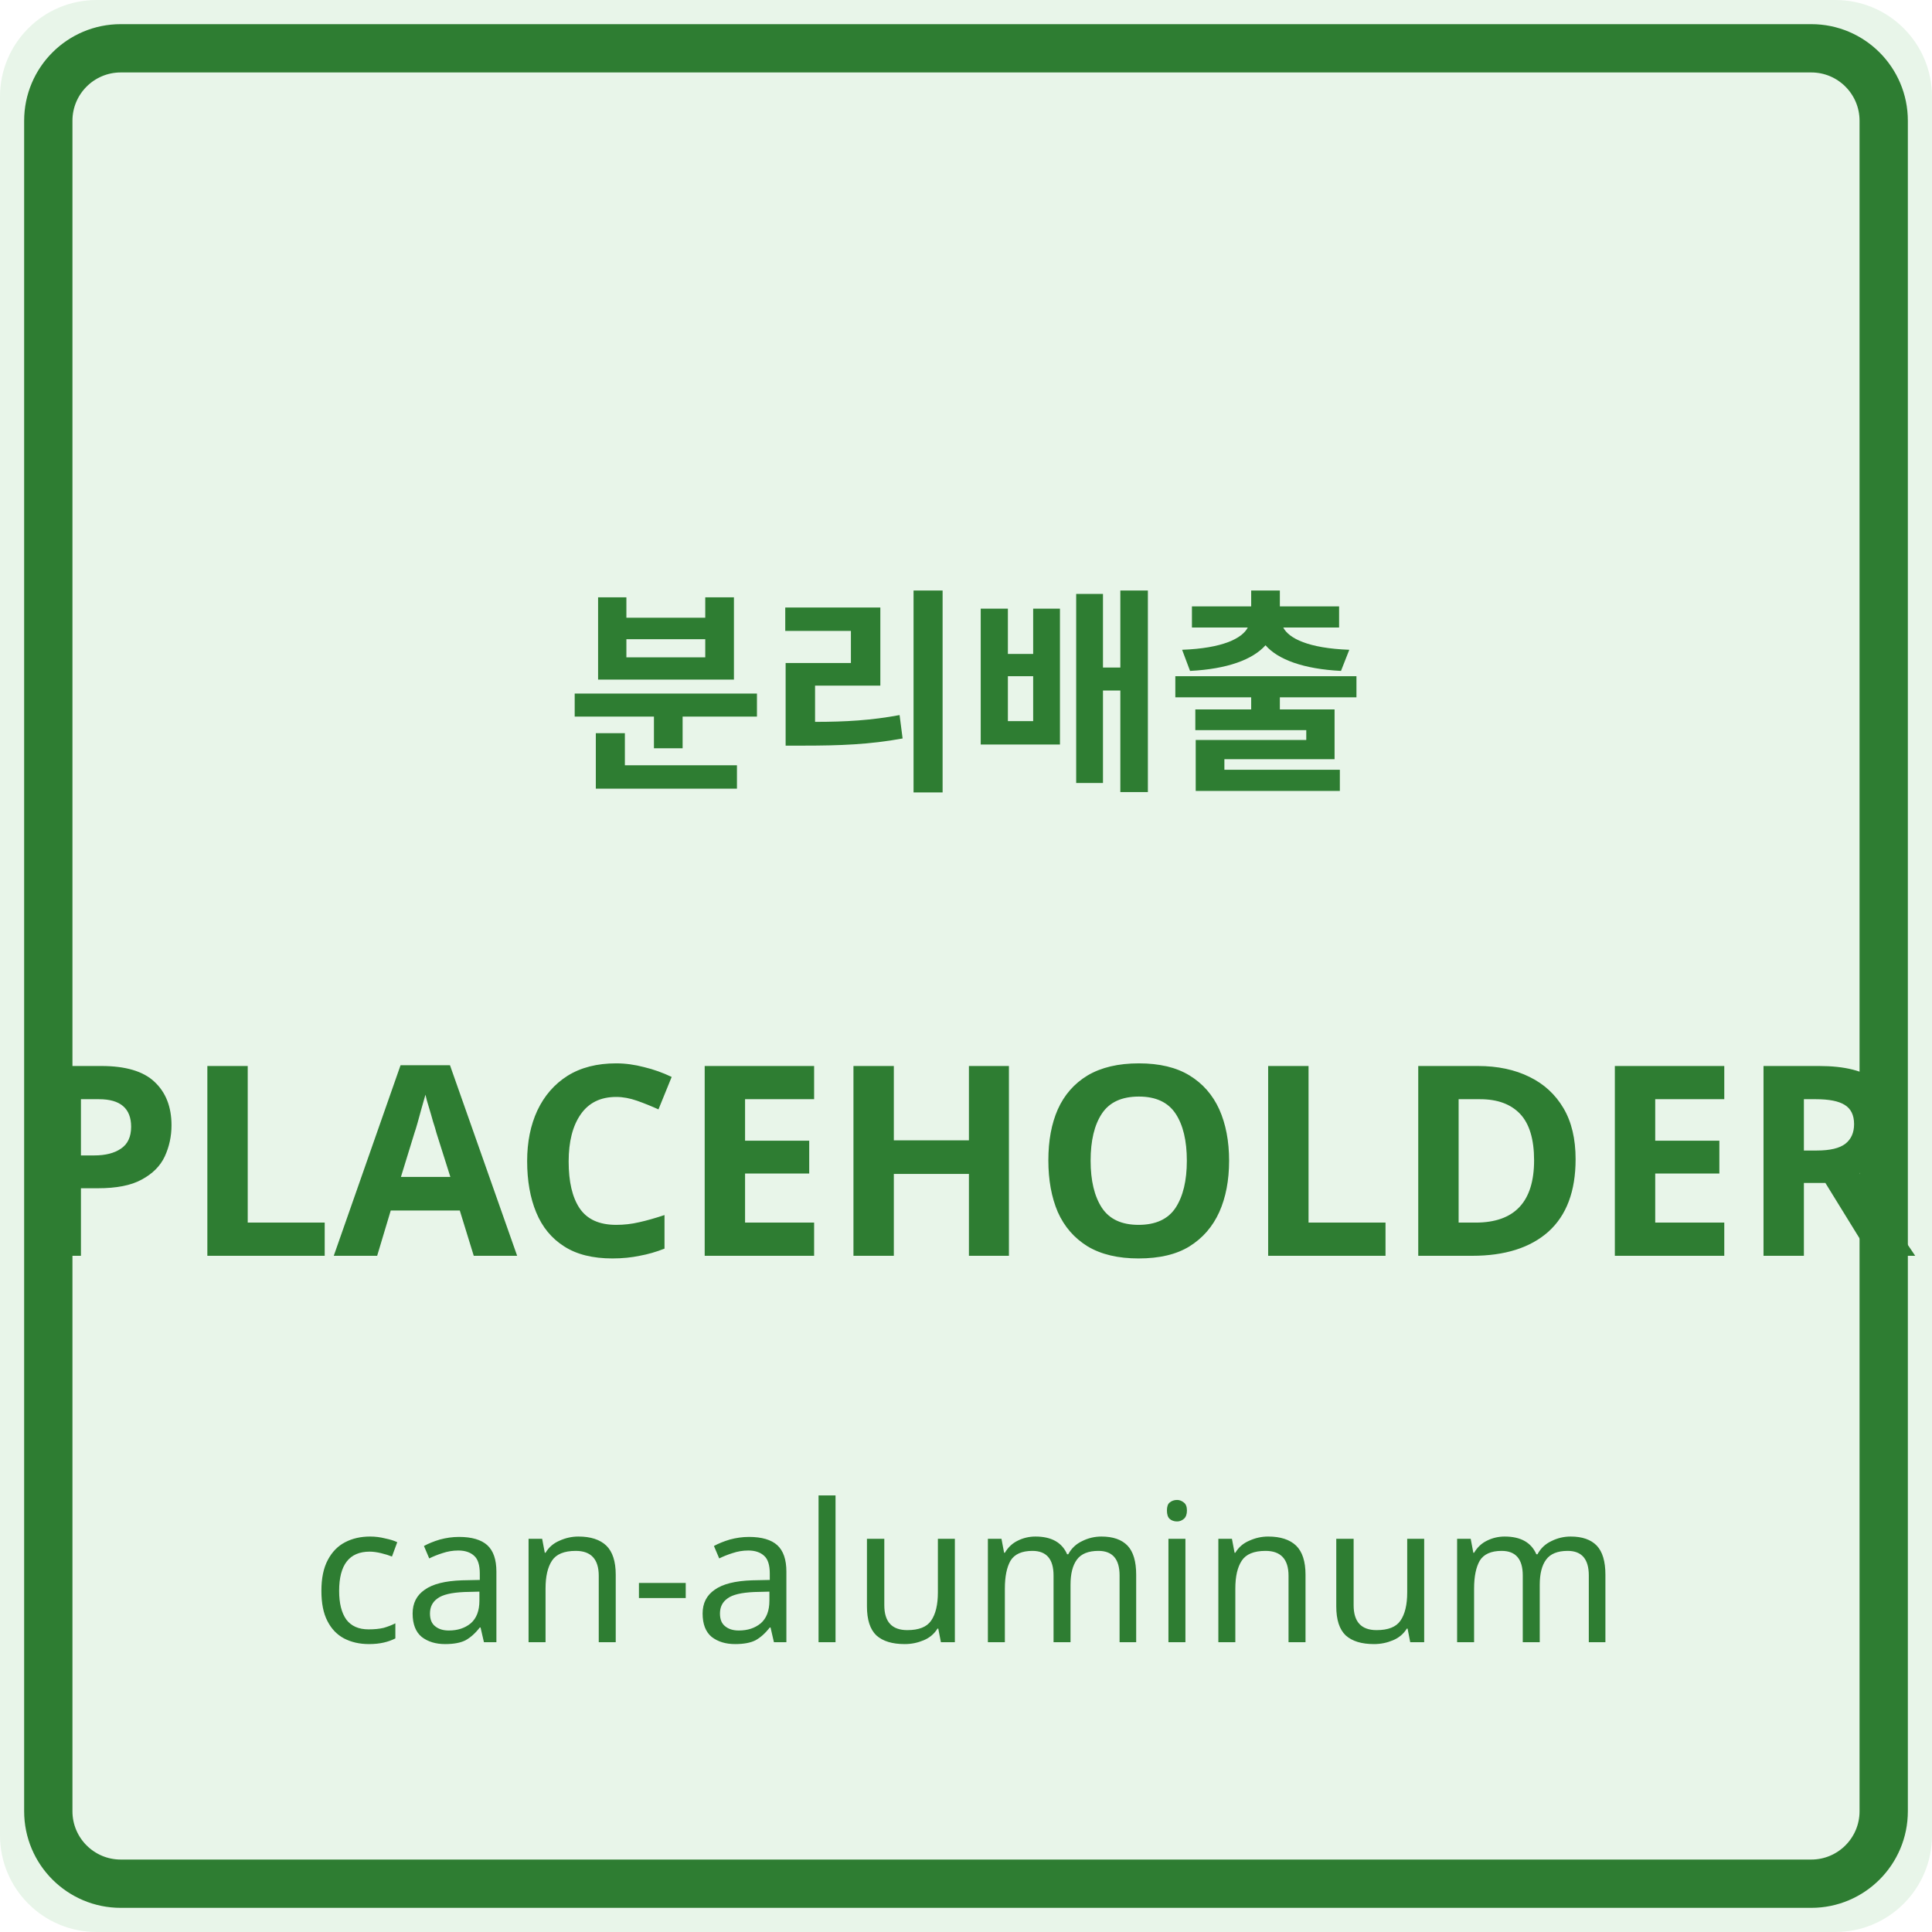
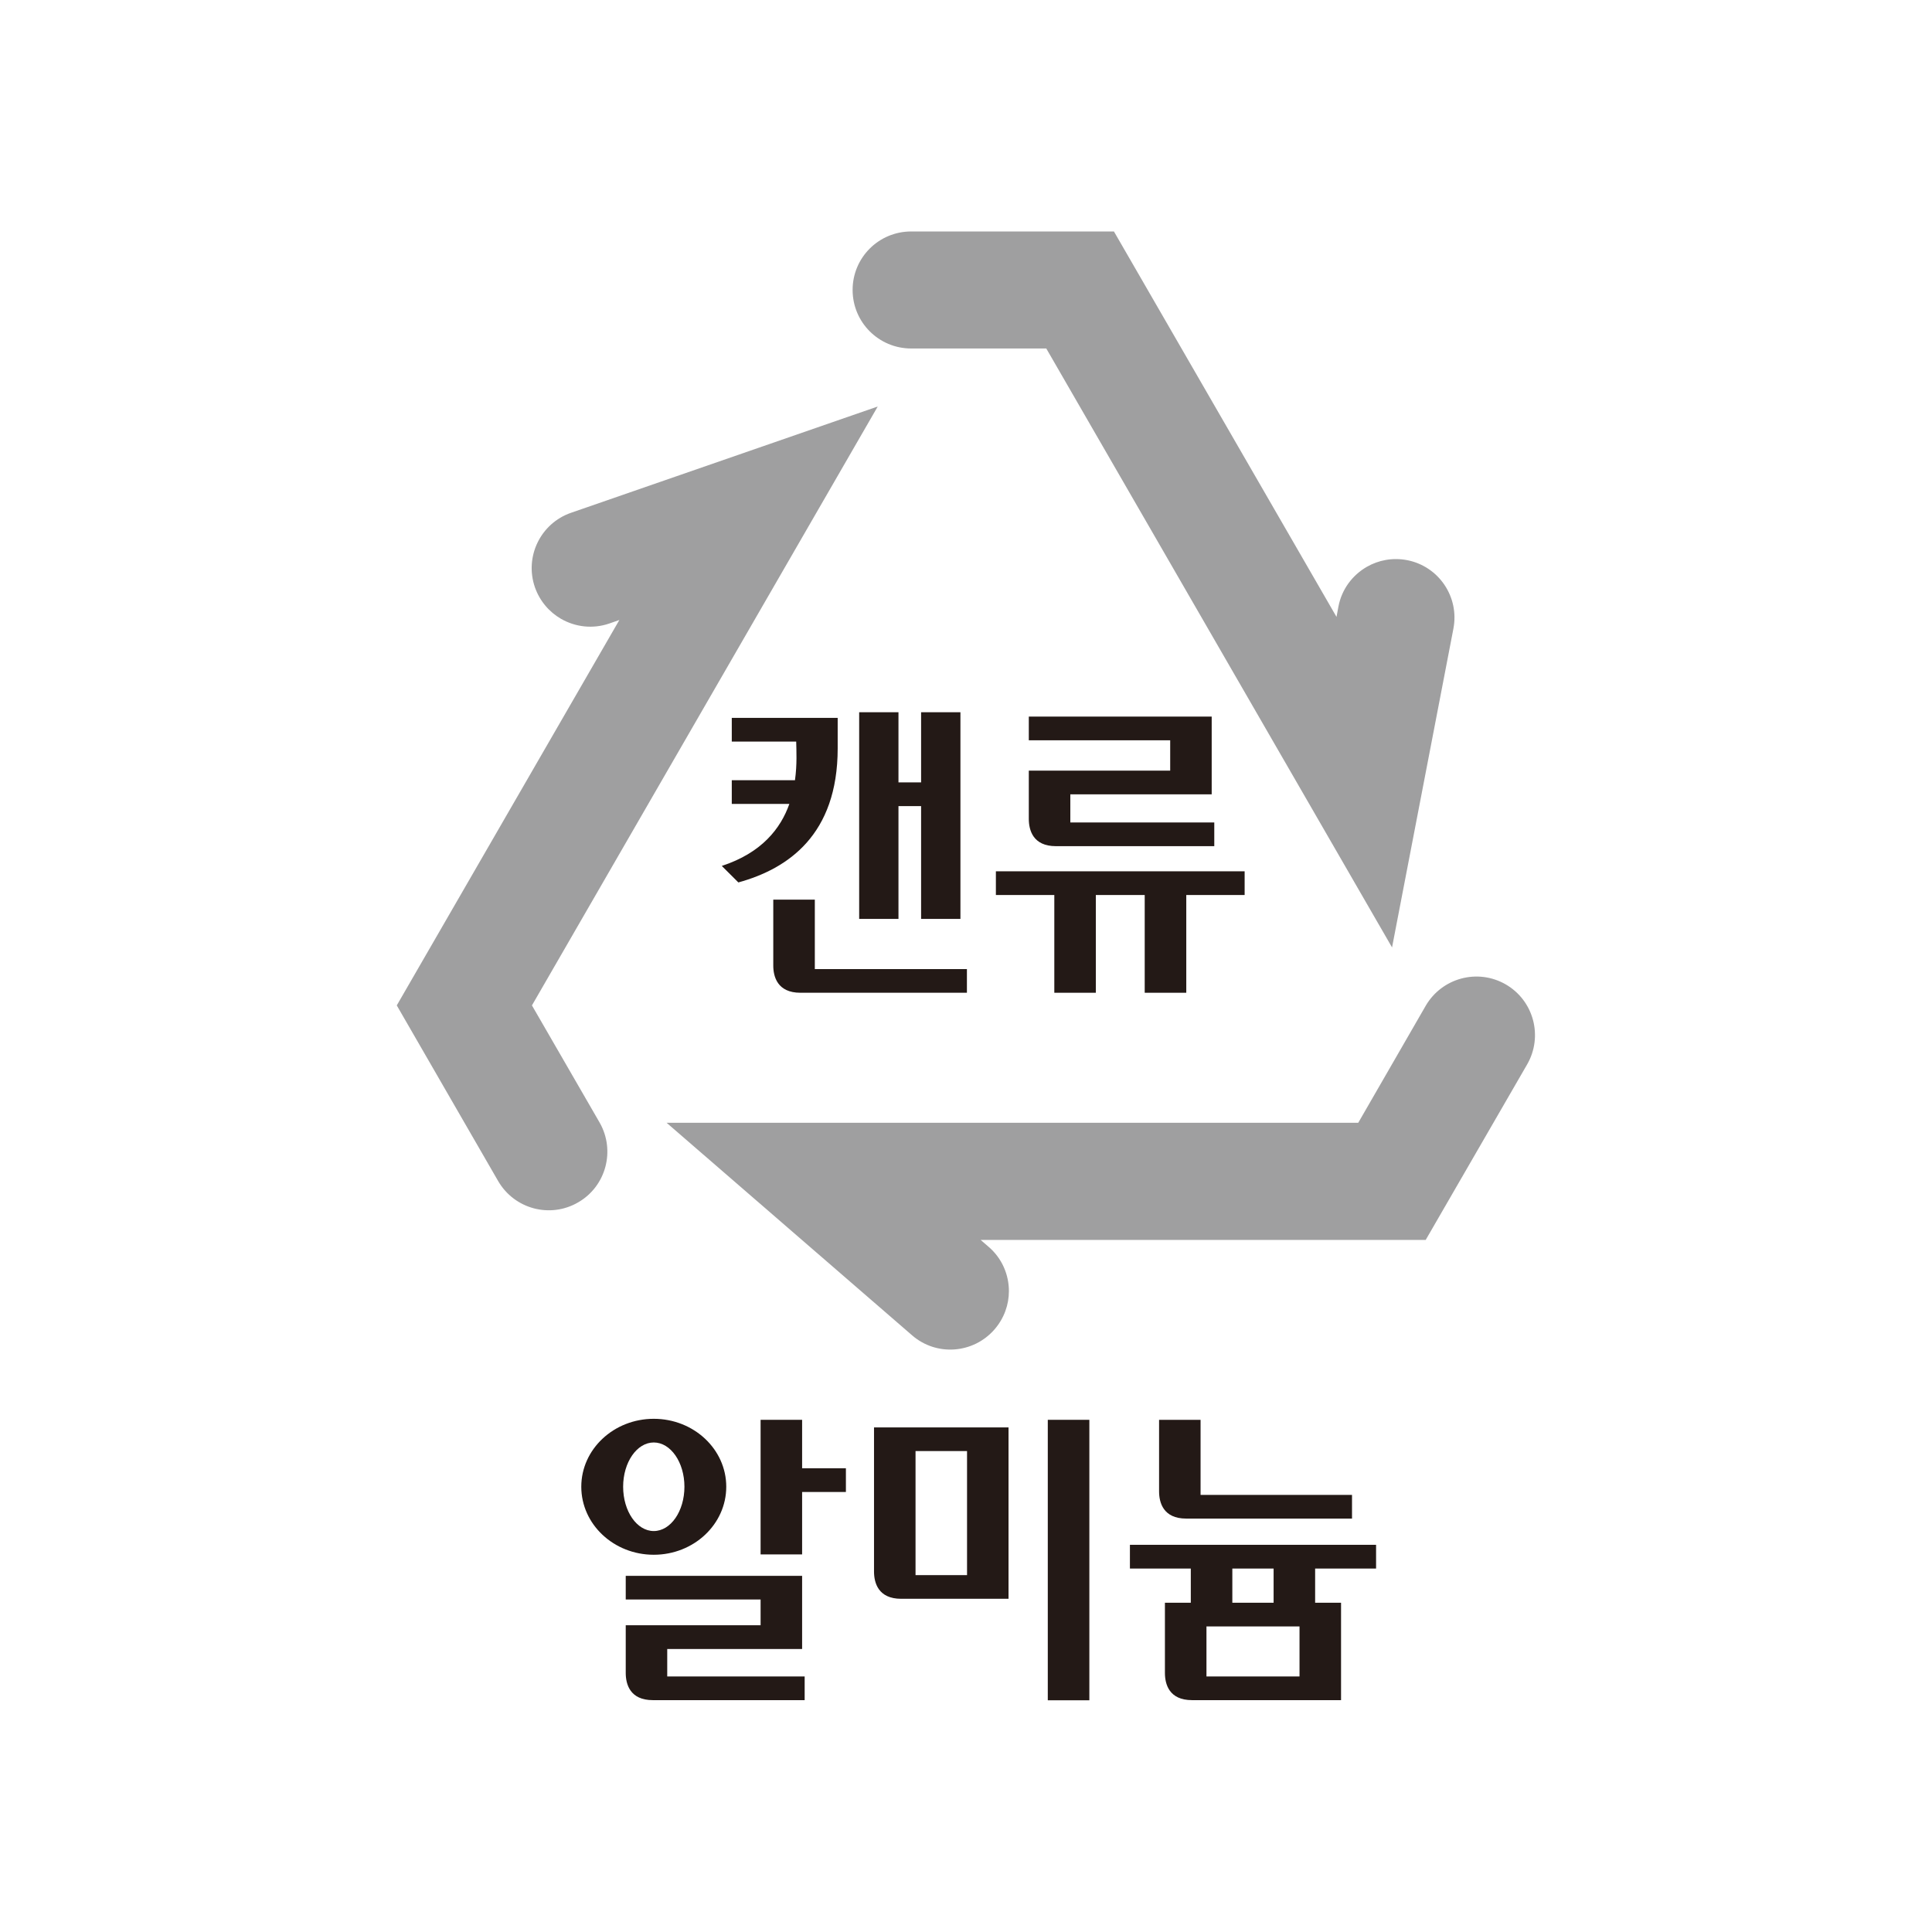
- <svg xmlns="http://www.w3.org/2000/svg" viewBox="0 0 80 80" fill="none">
-   <rect width="80" height="80" rx="4" fill="#E8F5E9" />
-   <rect x="2" y="2" width="76" height="76" rx="3" stroke="#2E7D32" stroke-width="2" fill="none" />
-   <text x="40" y="32" font-family="sans-serif" font-size="9" font-weight="bold" fill="#2E7D32" text-anchor="middle">분리배출</text>
-   <text x="40" y="52" font-family="sans-serif" font-size="11" font-weight="bold" fill="#2E7D32" text-anchor="middle">PLACEHOLDER</text>
-   <text x="40" y="68" font-family="sans-serif" font-size="8" fill="#2E7D32" text-anchor="middle">can-aluminum</text>
+ <svg xmlns="http://www.w3.org/2000/svg" width="566.929pt" height="566.929pt" viewBox="0 0 566.929 566.929" version="1.2">
+   <g id="surface1">
+     <path style=" stroke:none;fill-rule:nonzero;fill:rgb(62.354%,62.354%,62.746%);fill-opacity:1;" d="M 418.359 363.844 L 448.133 312.332 C 452.863 304.102 450.051 293.602 441.836 288.859 C 433.617 284.125 423.133 286.934 418.359 295.141 L 398.566 329.473 L 195.609 329.473 L 267.633 391.828 C 274.785 398.059 285.645 397.254 291.855 390.074 C 294.656 386.828 296.055 382.844 296.055 378.867 C 296.055 374.055 294.043 369.25 290.102 365.871 C 290.102 365.871 288.035 364.078 287.762 363.844 Z M 418.359 363.844 " />
+     <path style=" stroke:none;fill-rule:nonzero;fill:rgb(62.354%,62.354%,62.746%);fill-opacity:1;" d="M 257.562 119.285 L 167.555 150.477 C 158.609 153.578 153.867 163.367 156.965 172.324 C 158.383 176.375 161.156 179.574 164.59 181.57 C 168.773 183.984 173.918 184.645 178.816 182.957 C 178.816 182.957 181.391 182.051 181.746 181.93 L 116.43 295.027 L 146.164 346.551 C 150.941 354.789 161.426 357.594 169.637 352.832 C 177.844 348.121 180.656 337.594 175.938 329.379 L 156.094 295.027 Z M 257.562 119.285 " />
+     <path style=" stroke:none;fill-rule:nonzero;fill:rgb(62.354%,62.354%,62.746%);fill-opacity:1;" d="M 326.875 67.922 L 267.383 67.922 C 257.863 67.922 250.191 75.59 250.191 85.078 C 250.191 94.566 257.863 102.262 267.383 102.262 L 307.023 102.262 L 408.484 278.016 L 426.488 184.48 C 428.285 175.145 422.184 166.156 412.871 164.363 C 408.633 163.559 404.48 164.363 401.051 166.352 C 396.871 168.766 393.73 172.887 392.754 177.969 C 392.754 177.969 392.25 180.664 392.188 181.023 Z M 326.875 67.922 " />
+     <path style=" stroke:none;fill-rule:nonzero;fill:rgb(13.725%,9.804%,8.627%);fill-opacity:1;" d="M 365.227 255.676 L 292.234 255.676 L 292.234 262.633 L 309.379 262.633 L 309.379 291.316 L 321.562 291.316 L 321.562 262.633 L 335.906 262.633 L 335.906 291.316 L 348.102 291.316 L 348.102 262.633 L 365.227 262.633 Z M 365.227 255.676 " />
+     <path style=" stroke:none;fill-rule:nonzero;fill:rgb(13.725%,9.804%,8.627%);fill-opacity:1;" d="M 301.895 240.297 C 301.895 243.574 303.105 248.301 309.855 248.301 L 356.32 248.301 L 356.32 241.348 L 314.078 241.348 L 314.078 233.086 L 355.562 233.086 L 355.562 210.277 L 301.895 210.277 L 301.895 217.234 L 343.383 217.234 L 343.383 226.137 L 301.895 226.137 Z M 301.895 240.297 " />
+     <path style=" stroke:none;fill-rule:nonzero;fill:rgb(13.725%,9.804%,8.627%);fill-opacity:1;" d="M 270.289 209 L 270.289 229.586 L 263.648 229.586 L 263.648 209 L 252.117 209 L 252.117 269.645 L 263.648 269.645 L 263.648 236.547 L 270.289 236.547 L 270.289 269.645 L 281.828 269.645 L 281.828 209 Z M 270.289 209 " />
+     <path style=" stroke:none;fill-rule:nonzero;fill:rgb(13.725%,9.804%,8.627%);fill-opacity:1;" d="M 239.102 284.371 L 239.102 263.988 L 226.91 263.988 L 226.91 283.316 C 226.91 286.574 228.113 291.316 234.871 291.316 L 283.734 291.316 L 283.734 284.371 Z M 239.102 284.371 " />
+     <path style=" stroke:none;fill-rule:nonzero;fill:rgb(13.725%,9.804%,8.627%);fill-opacity:1;" d="M 214.734 210.652 L 214.734 217.613 L 233.637 217.613 C 233.688 220.137 233.93 224.289 233.277 228.945 L 214.734 228.945 L 214.734 235.906 L 231.629 235.906 C 229.105 243.059 223.598 250.234 211.805 254.098 L 216.664 258.941 C 231.227 254.934 245.812 244.98 245.812 219.609 L 245.812 210.652 Z M 214.734 210.652 " />
+     <path style=" stroke:none;fill-rule:nonzero;fill:rgb(13.725%,9.804%,8.627%);fill-opacity:1;" d="M 319.66 498.934 L 307.465 498.934 L 307.465 416.633 L 319.66 416.633 Z M 319.66 498.934 " />
+     <path style=" stroke:none;fill-rule:nonzero;fill:rgb(13.725%,9.804%,8.627%);fill-opacity:1;" d="M 283.77 462.199 L 268.656 462.199 L 268.656 425.801 L 283.77 425.801 Z M 295.945 469.152 L 295.945 418.855 L 256.473 418.855 L 256.473 461.16 C 256.473 464.418 257.684 469.152 264.438 469.152 Z M 295.945 469.152 " />
+     <path style=" stroke:none;fill-rule:nonzero;fill:rgb(13.725%,9.804%,8.627%);fill-opacity:1;" d="M 403.797 453.312 L 331.566 453.312 L 331.566 460.277 L 349.43 460.277 L 349.43 472.555 L 361.617 472.555 L 361.617 460.277 L 373.73 460.277 L 373.73 472.555 L 385.914 472.555 L 385.914 460.277 L 403.797 460.277 Z M 403.797 453.312 " />
+     <path style=" stroke:none;fill-rule:nonzero;fill:rgb(13.725%,9.804%,8.627%);fill-opacity:1;" d="M 340.121 416.633 L 340.121 437.613 C 340.121 440.879 341.32 445.617 348.086 445.617 L 396.738 445.617 L 396.738 438.66 L 352.297 438.66 L 352.297 416.633 Z M 340.121 416.633 " />
+     <path style=" stroke:none;fill-rule:nonzero;fill:rgb(13.725%,9.804%,8.627%);fill-opacity:1;" d="M 381.332 491.949 L 354.027 491.949 L 354.027 477.266 L 381.332 477.266 Z M 341.836 470.305 L 341.836 490.891 C 341.836 494.168 343.035 498.891 349.793 498.891 L 393.52 498.891 L 393.52 470.305 Z M 341.836 470.305 " />
+     <path style=" stroke:none;fill-rule:nonzero;fill:rgb(13.725%,9.804%,8.627%);fill-opacity:1;" d="M 228.438 437.812 L 248.223 437.812 L 248.223 430.848 L 228.438 430.848 Z M 228.438 437.812 " />
+     <path style=" stroke:none;fill-rule:nonzero;fill:rgb(13.725%,9.804%,8.627%);fill-opacity:1;" d="M 191.84 449.273 C 186.883 449.273 182.855 443.469 182.855 436.266 C 182.855 429.102 186.883 423.281 191.84 423.281 C 196.801 423.281 200.84 429.102 200.84 436.266 C 200.84 443.469 196.801 449.273 191.84 449.273 M 191.84 416.336 C 180.102 416.336 170.574 425.266 170.574 436.266 C 170.574 447.293 180.102 456.23 191.84 456.23 C 203.59 456.23 213.113 447.293 213.113 436.266 C 213.113 425.266 203.59 416.336 191.84 416.336 " />
+     <path style=" stroke:none;fill-rule:nonzero;fill:rgb(13.725%,9.804%,8.627%);fill-opacity:1;" d="M 235.375 456.129 L 223.191 456.129 L 223.191 416.633 L 235.375 416.633 Z M 235.375 456.129 " />
+     <path style=" stroke:none;fill-rule:nonzero;fill:rgb(13.725%,9.804%,8.627%);fill-opacity:1;" d="M 183.617 490.891 C 183.617 494.168 184.82 498.891 191.57 498.891 L 236.121 498.891 L 236.121 491.949 L 195.793 491.949 L 195.793 483.887 L 235.375 483.887 L 235.375 462.41 L 183.617 462.41 L 183.617 469.355 L 223.191 469.355 L 223.191 476.914 L 183.617 476.914 Z M 183.617 490.891 " />
+   </g>
</svg>
